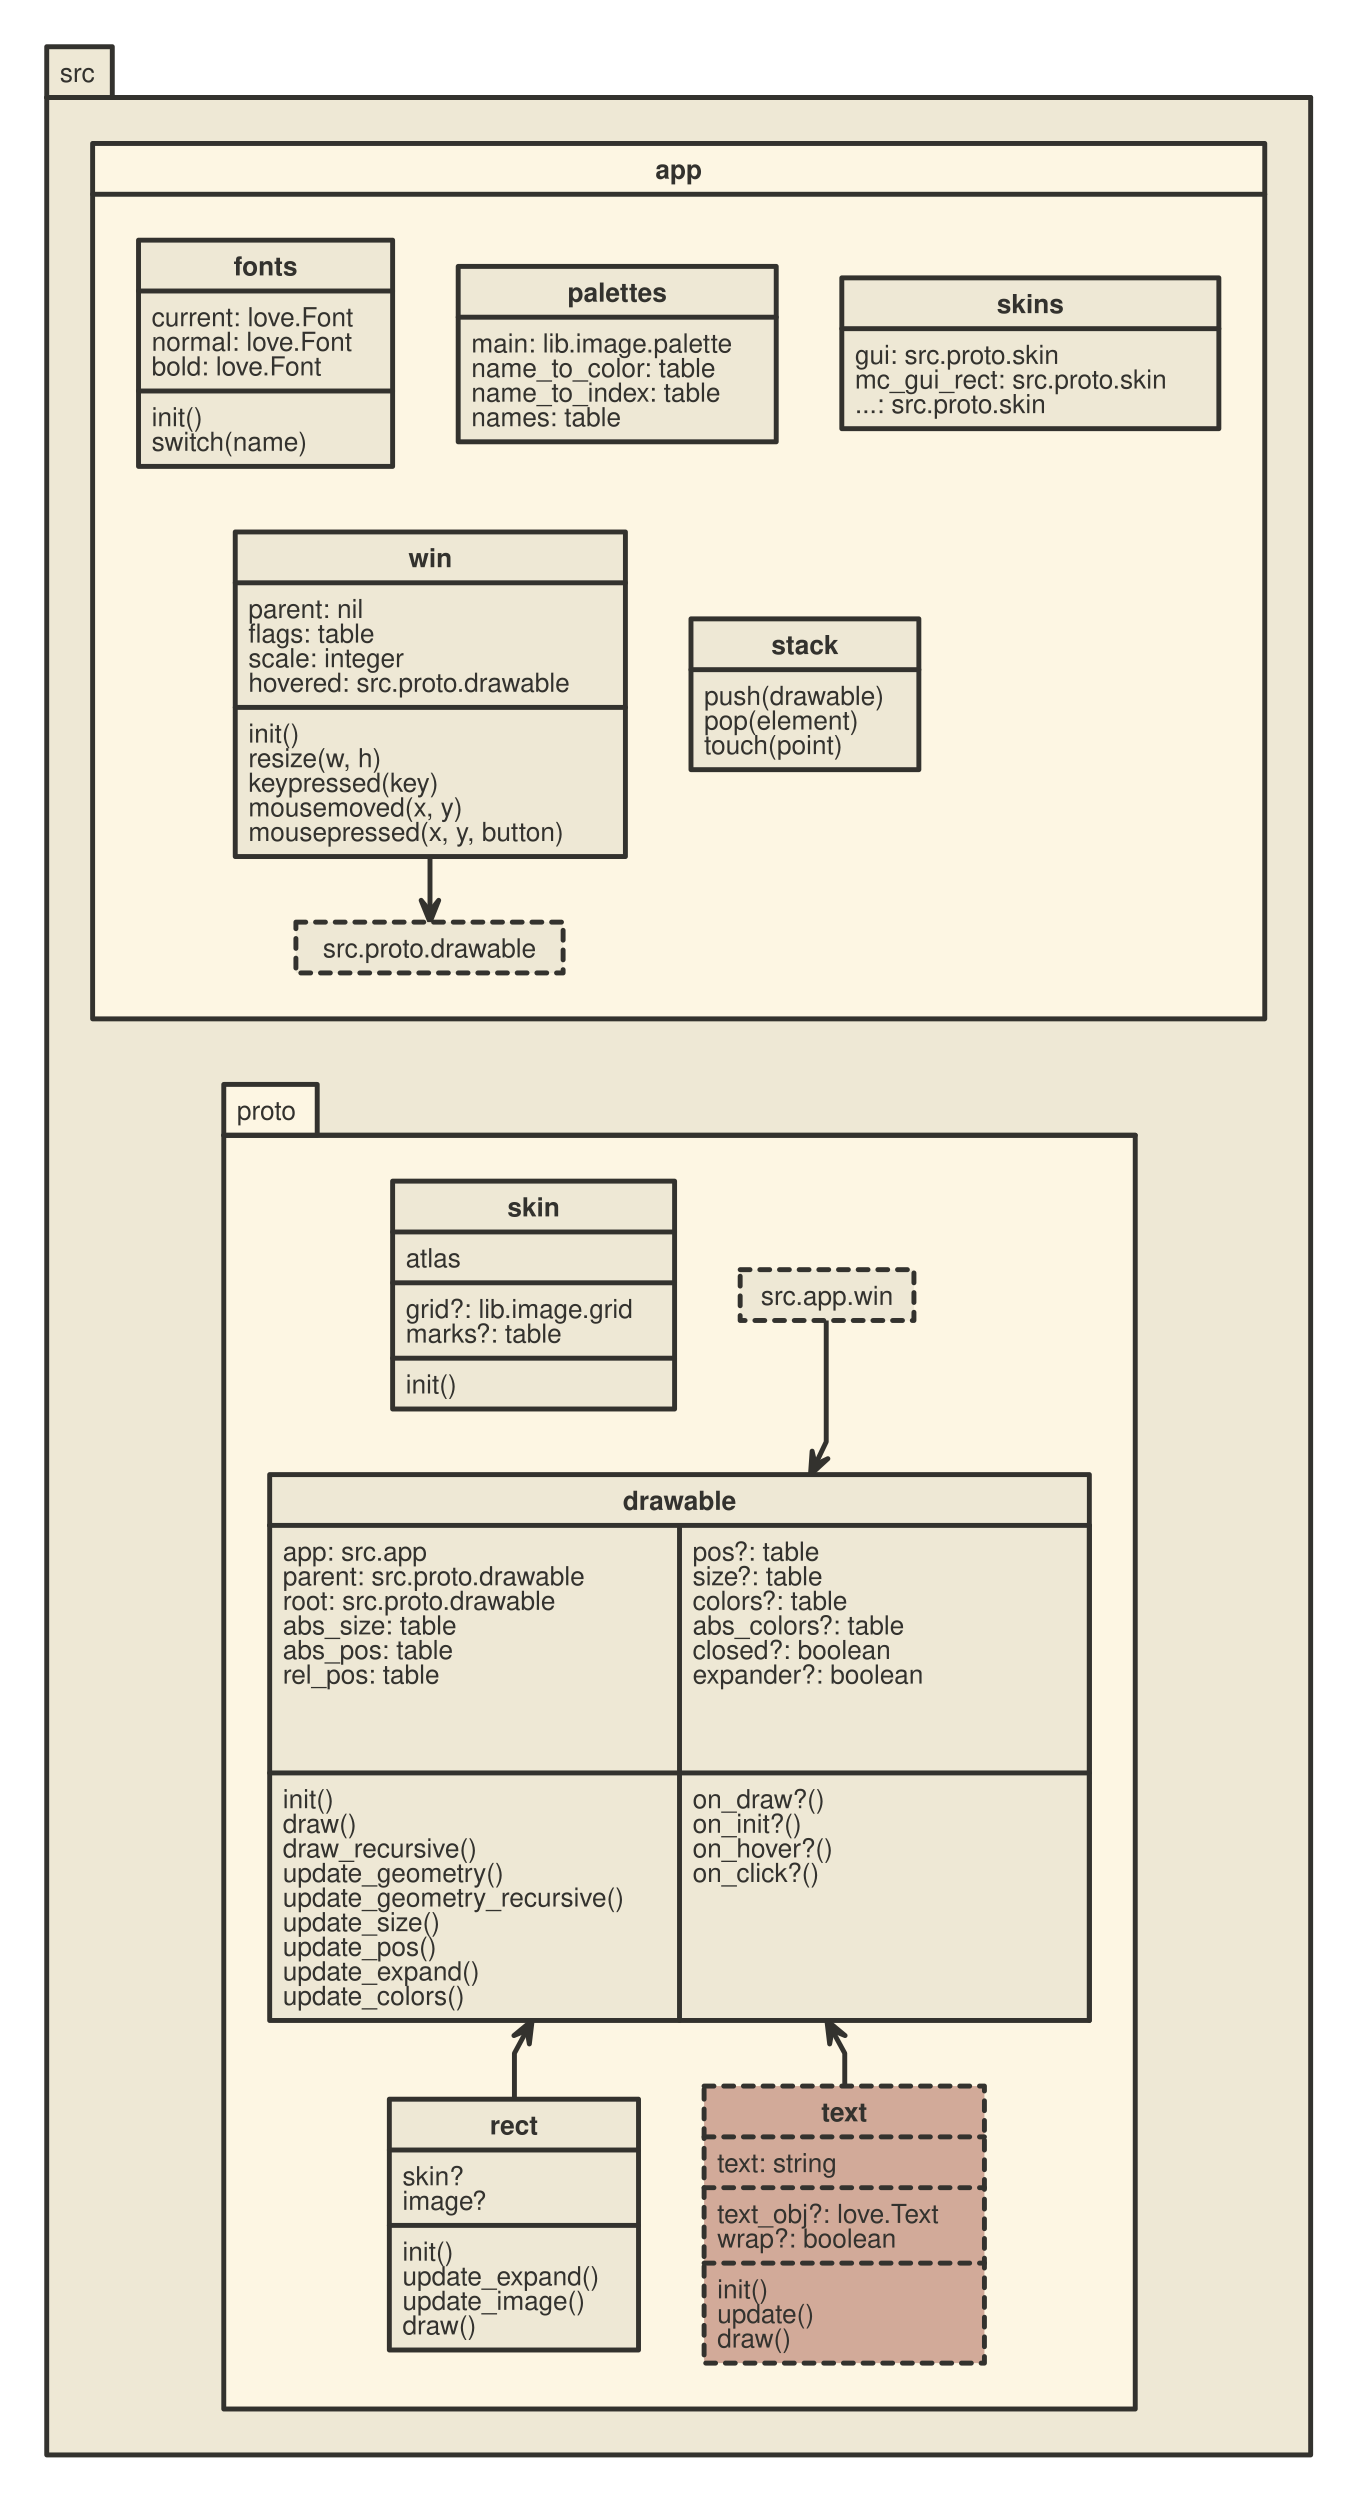
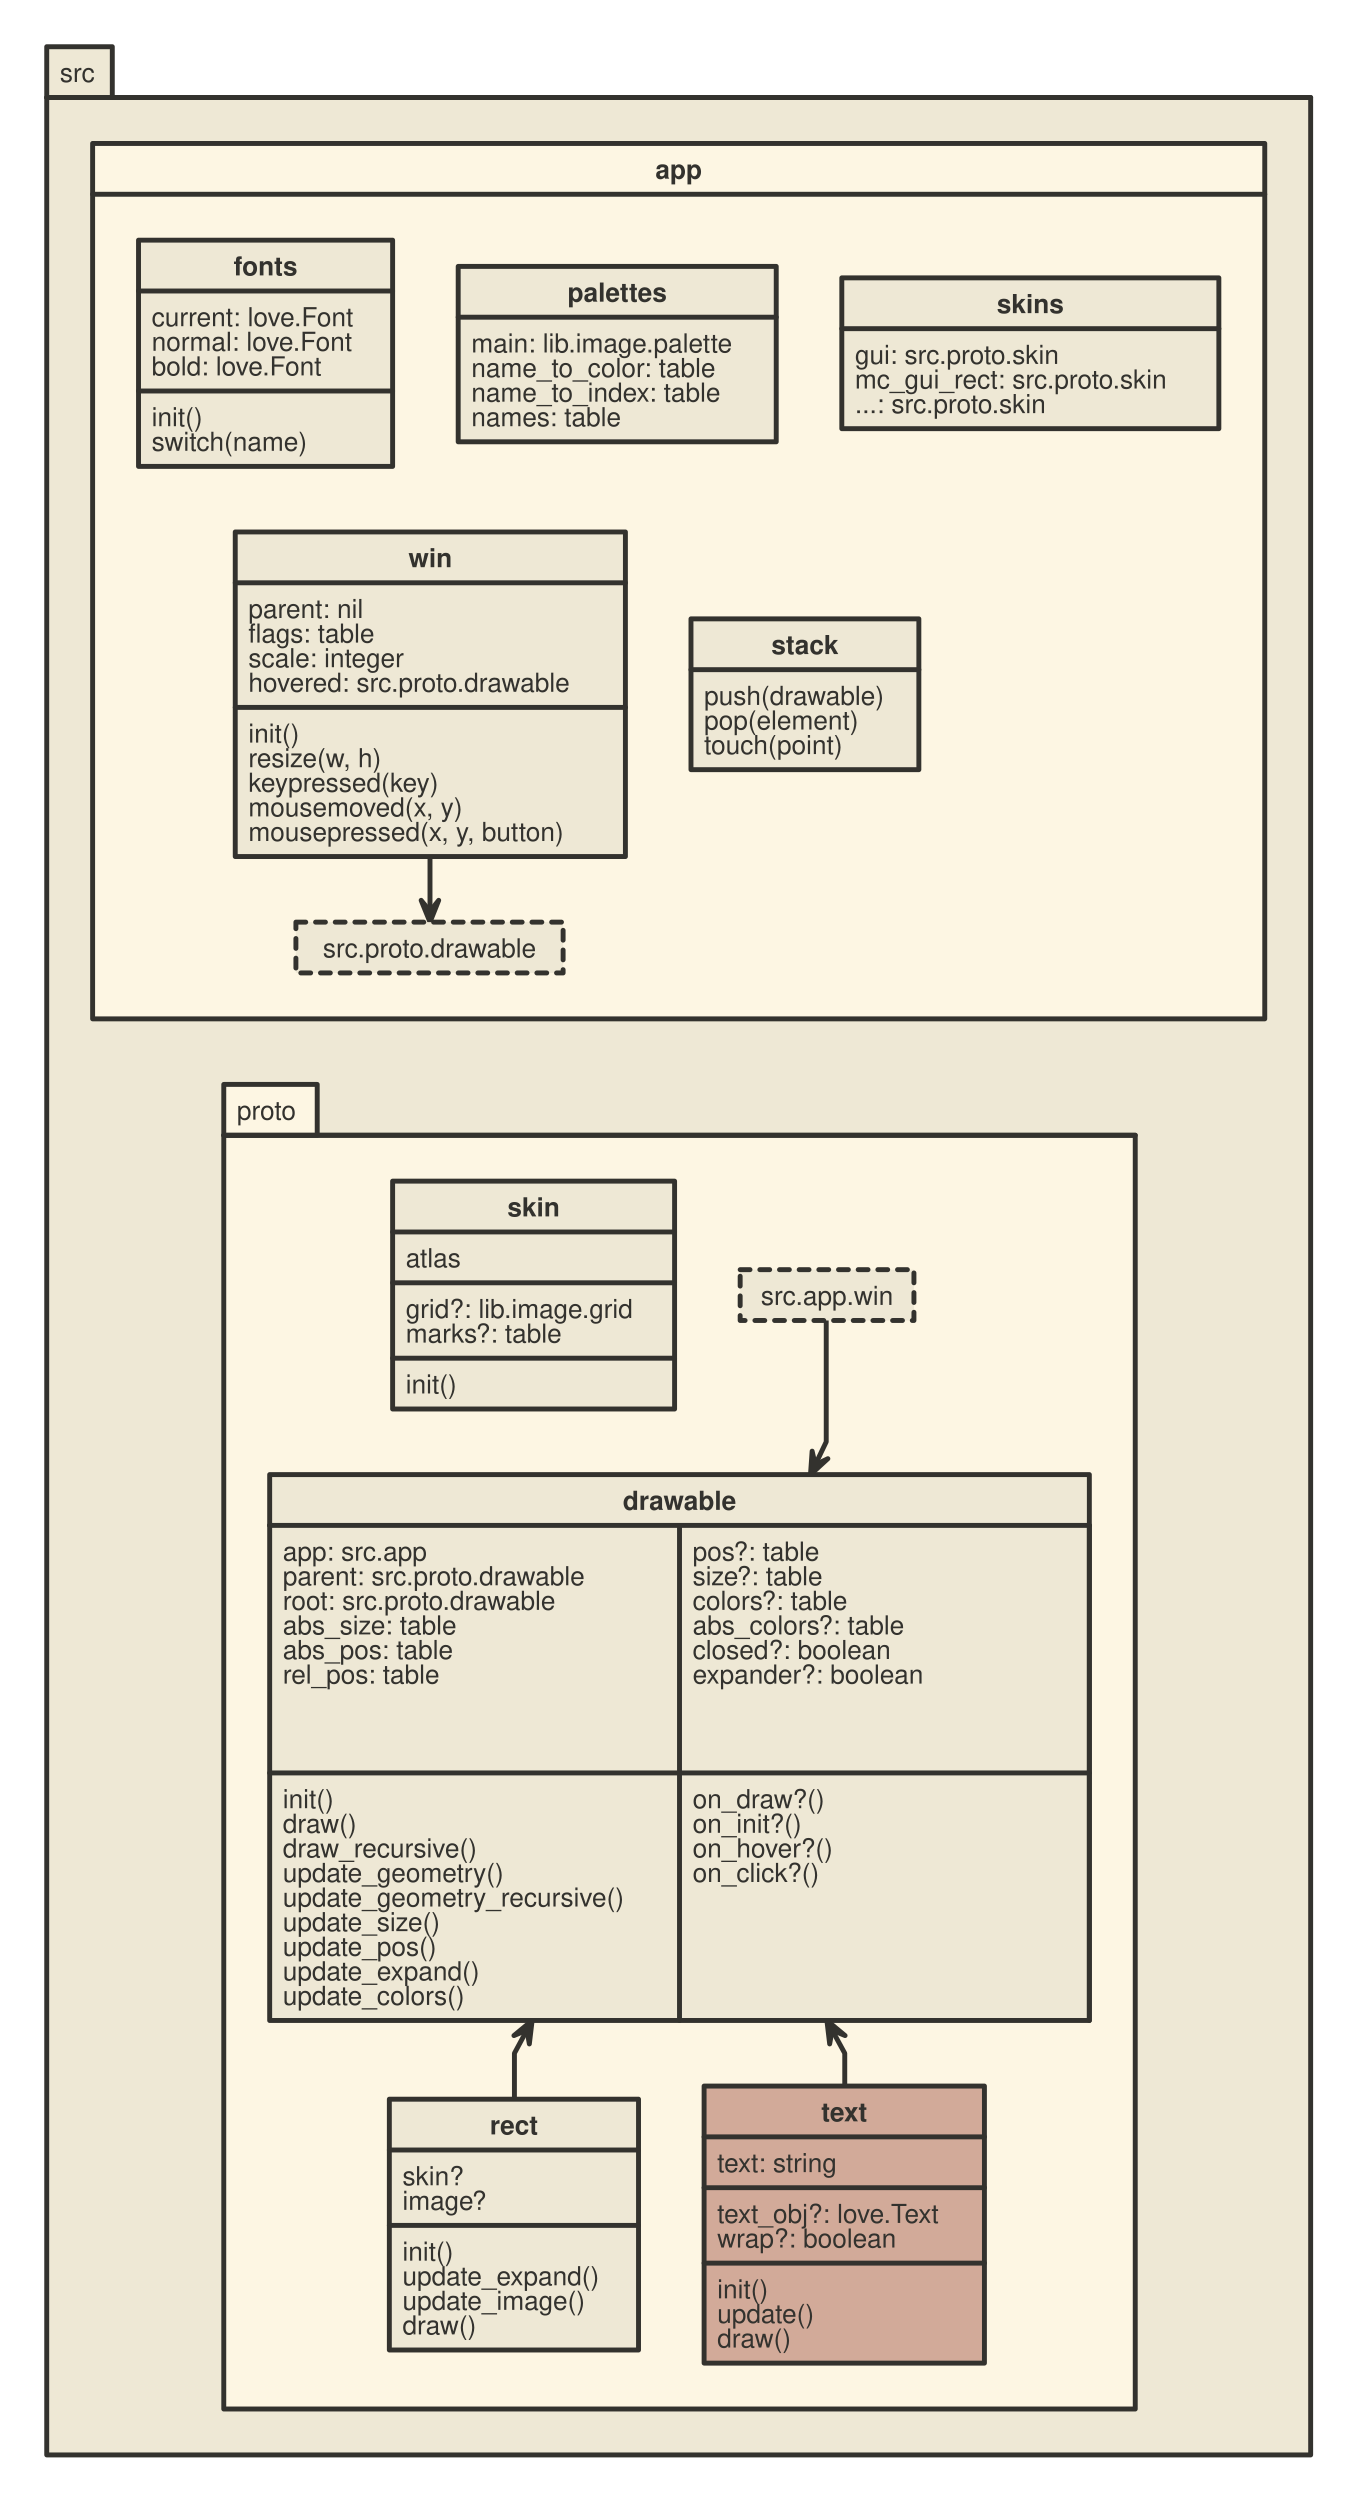
<svg xmlns="http://www.w3.org/2000/svg" version="1.1" baseProfile="full" width="827" height="1525" viewbox="0 0 827 1525" style="font:bold  12pt Helvetica, Helvetica, sans-serif;;stroke-linejoin:round;stroke-linecap:round">
  <rect x="0" y="0" height="1525" width="827" style="stroke:none; fill:transparent;" />
  <rect x="28.5" y="59.5" height="1438" width="771" data-name="src" style="stroke:#33322E;fill:#eee8d5;stroke-dasharray:none;stroke-width:3;" />
  <path d="M28.5 59.5 L28.5 28.5 L68.5 28.5 L68.5 59.5 Z" data-name="src" style="stroke:#33322E;fill:#eee8d5;stroke-dasharray:none;stroke-width:3;" />
  <path d="M28.5 59.5 L799.5 59.5" data-name="src" style="stroke:#33322E;fill:none;stroke-dasharray:none;stroke-width:3;" />
  <text x="36.5" y="50" style="fill: #33322E;font:normal  12pt Helvetica, Helvetica, sans-serif;" data-name="src">src</text>
  <rect x="56.5" y="87.5" height="534" width="715" data-name="app" style="stroke:#33322E;fill:#fdf6e3;stroke-dasharray:none;stroke-width:3;" />
  <path d="M56.5 118.5 L771.5 118.5" data-name="app" style="stroke:#33322E;fill:none;stroke-dasharray:none;stroke-width:3;" />
  <text x="414" y="109" style="fill: #33322E;font:bold  12pt Helvetica, Helvetica, sans-serif;text-anchor: middle;" data-name="app">app</text>
  <path d="M262.3 522.5 L262.3 542.5 L262.3 555.8 L262.3 555.8 " data-name="app" style="stroke:#33322E;fill:none;stroke-dasharray:none;stroke-width:3;" />
  <path d="M256.9 549.2 L262.3 555.8 L267.6 549.2 L262.3 562.5 Z" data-name="app" style="stroke:#33322E;fill:#33322E;stroke-dasharray:none;stroke-width:3;" />
  <rect x="84.5" y="146.5" height="138" width="155" data-name="fonts" style="stroke:#33322E;fill:#eee8d5;stroke-dasharray:none;stroke-width:3;" />
  <path d="M84.5 177.5 L239.5 177.5" data-name="fonts" style="stroke:#33322E;fill:none;stroke-dasharray:none;stroke-width:3;" />
  <path d="M84.5 238.5 L239.5 238.5" data-name="fonts" style="stroke:#33322E;fill:none;stroke-dasharray:none;stroke-width:3;" />
  <text x="162" y="168" style="fill: #33322E;font:bold  12pt Helvetica, Helvetica, sans-serif;text-anchor: middle;" data-name="fonts">fonts</text>
  <text x="92.5" y="199" style="fill: #33322E;font:normal  12pt Helvetica, Helvetica, sans-serif;" data-name="fonts">current: love.Font</text>
  <text x="92.5" y="214" style="fill: #33322E;font:normal  12pt Helvetica, Helvetica, sans-serif;" data-name="fonts">normal: love.Font</text>
  <text x="92.5" y="229" style="fill: #33322E;font:normal  12pt Helvetica, Helvetica, sans-serif;" data-name="fonts">bold: love.Font</text>
  <text x="92.5" y="260" style="fill: #33322E;font:normal  12pt Helvetica, Helvetica, sans-serif;" data-name="fonts">init()</text>
  <text x="92.5" y="275" style="fill: #33322E;font:normal  12pt Helvetica, Helvetica, sans-serif;" data-name="fonts">switch(name)</text>
  <rect x="143.5" y="324.5" height="198" width="238" data-name="win" style="stroke:#33322E;fill:#eee8d5;stroke-dasharray:none;stroke-width:3;" />
  <path d="M143.5 355.5 L381.5 355.5" data-name="win" style="stroke:#33322E;fill:none;stroke-dasharray:none;stroke-width:3;" />
  <path d="M143.5 431.5 L381.5 431.5" data-name="win" style="stroke:#33322E;fill:none;stroke-dasharray:none;stroke-width:3;" />
  <text x="262.5" y="346" style="fill: #33322E;font:bold  12pt Helvetica, Helvetica, sans-serif;text-anchor: middle;" data-name="win">win</text>
  <text x="151.5" y="377" style="fill: #33322E;font:normal  12pt Helvetica, Helvetica, sans-serif;" data-name="win">parent: nil</text>
  <text x="151.5" y="392" style="fill: #33322E;font:normal  12pt Helvetica, Helvetica, sans-serif;" data-name="win">flags: table</text>
  <text x="151.5" y="407" style="fill: #33322E;font:normal  12pt Helvetica, Helvetica, sans-serif;" data-name="win">scale: integer</text>
  <text x="151.5" y="422" style="fill: #33322E;font:normal  12pt Helvetica, Helvetica, sans-serif;" data-name="win">hovered: src.proto.drawable</text>
  <text x="151.5" y="453" style="fill: #33322E;font:normal  12pt Helvetica, Helvetica, sans-serif;" data-name="win">init()</text>
  <text x="151.5" y="468" style="fill: #33322E;font:normal  12pt Helvetica, Helvetica, sans-serif;" data-name="win">resize(w, h)</text>
  <text x="151.5" y="483" style="fill: #33322E;font:normal  12pt Helvetica, Helvetica, sans-serif;" data-name="win">keypressed(key)</text>
  <text x="151.5" y="498" style="fill: #33322E;font:normal  12pt Helvetica, Helvetica, sans-serif;" data-name="win">mousemoved(x, y)</text>
  <text x="151.5" y="513" style="fill: #33322E;font:normal  12pt Helvetica, Helvetica, sans-serif;" data-name="win">mousepressed(x, y, button)</text>
  <rect x="279.5" y="162.5" height="107" width="194" data-name="palettes" style="stroke:#33322E;fill:#eee8d5;stroke-dasharray:none;stroke-width:3;" />
  <path d="M279.5 193.5 L473.5 193.5" data-name="palettes" style="stroke:#33322E;fill:none;stroke-dasharray:none;stroke-width:3;" />
  <text x="376.5" y="184" style="fill: #33322E;font:bold  12pt Helvetica, Helvetica, sans-serif;text-anchor: middle;" data-name="palettes">palettes</text>
  <text x="287.5" y="215" style="fill: #33322E;font:normal  12pt Helvetica, Helvetica, sans-serif;" data-name="palettes">main: lib.image.palette</text>
  <text x="287.5" y="230" style="fill: #33322E;font:normal  12pt Helvetica, Helvetica, sans-serif;" data-name="palettes">name_to_color: table</text>
  <text x="287.5" y="245" style="fill: #33322E;font:normal  12pt Helvetica, Helvetica, sans-serif;" data-name="palettes">name_to_index: table</text>
  <text x="287.5" y="260" style="fill: #33322E;font:normal  12pt Helvetica, Helvetica, sans-serif;" data-name="palettes">names: table</text>
  <rect x="513.5" y="169.5" height="92" width="230" data-name="skins" style="stroke:#33322E;fill:#eee8d5;stroke-dasharray:none;stroke-width:3;" />
  <path d="M513.5 200.5 L743.5 200.5" data-name="skins" style="stroke:#33322E;fill:none;stroke-dasharray:none;stroke-width:3;" />
  <text x="628.5" y="191" style="fill: #33322E;font:bold  12pt Helvetica, Helvetica, sans-serif;text-anchor: middle;" data-name="skins">skins</text>
  <text x="521.5" y="222" style="fill: #33322E;font:normal  12pt Helvetica, Helvetica, sans-serif;" data-name="skins">gui: src.proto.skin</text>
  <text x="521.5" y="237" style="fill: #33322E;font:normal  12pt Helvetica, Helvetica, sans-serif;" data-name="skins">mc_gui_rect: src.proto.skin</text>
  <text x="521.5" y="252" style="fill: #33322E;font:normal  12pt Helvetica, Helvetica, sans-serif;" data-name="skins">...: src.proto.skin</text>
  <rect x="421.5" y="377.5" height="92" width="139" data-name="stack" style="stroke:#33322E;fill:#eee8d5;stroke-dasharray:none;stroke-width:3;" />
  <path d="M421.5 408.5 L560.5 408.5" data-name="stack" style="stroke:#33322E;fill:none;stroke-dasharray:none;stroke-width:3;" />
  <text x="491" y="399" style="fill: #33322E;font:bold  12pt Helvetica, Helvetica, sans-serif;text-anchor: middle;" data-name="stack">stack</text>
  <text x="429.5" y="430" style="fill: #33322E;font:normal  12pt Helvetica, Helvetica, sans-serif;" data-name="stack">push(drawable)</text>
  <text x="429.5" y="445" style="fill: #33322E;font:normal  12pt Helvetica, Helvetica, sans-serif;" data-name="stack">pop(element)</text>
  <text x="429.5" y="460" style="fill: #33322E;font:normal  12pt Helvetica, Helvetica, sans-serif;" data-name="stack">touch(point)</text>
  <rect x="180.5" y="562.5" height="31" width="163" data-name="src.proto.drawable" style="stroke:#33322E;fill:#eee8d5;stroke-dasharray:6 6;stroke-width:3;" />
  <text x="262" y="584" style="fill: #33322E;font:normal  12pt Helvetica, Helvetica, sans-serif;text-anchor: middle;" data-name="src.proto.drawable">src.proto.drawable</text>
  <rect x="136.5" y="692.5" height="777" width="556" data-name="proto" style="stroke:#33322E;fill:#fdf6e3;stroke-dasharray:none;stroke-width:3;" />
  <path d="M136.5 692.5 L136.5 661.5 L193.5 661.5 L193.5 692.5 Z" data-name="proto" style="stroke:#33322E;fill:#fdf6e3;stroke-dasharray:none;stroke-width:3;" />
  <path d="M136.5 692.5 L692.5 692.5" data-name="proto" style="stroke:#33322E;fill:none;stroke-dasharray:none;stroke-width:3;" />
  <text x="144.5" y="683" style="fill: #33322E;font:normal  12pt Helvetica, Helvetica, sans-serif;" data-name="proto">proto</text>
  <path d="M504 805.5 L504 879.5 L497.3 893.5 L497.3 893.5 " data-name="proto" style="stroke:#33322E;fill:none;stroke-dasharray:none;stroke-width:3;" />
  <path d="M495.4 885.2 L497.3 893.5 L505 889.8 L494.4 899.5 Z" data-name="proto" style="stroke:#33322E;fill:#33322E;stroke-dasharray:none;stroke-width:3;" />
  <path d="M321.4 1238.4 L313.8 1252.5 L313.8 1280.5 L313.8 1280.5 " data-name="proto" style="stroke:#33322E;fill:none;stroke-dasharray:none;stroke-width:3;" />
  <path d="M322.9 1246.8 L321.4 1238.4 L313.5 1241.7 L324.6 1232.5 Z" data-name="proto" style="stroke:#33322E;fill:#33322E;stroke-dasharray:none;stroke-width:3;" />
  <path d="M507.6 1238.4 L515.3 1252.5 L515.3 1272.5 L515.3 1272.5 " data-name="proto" style="stroke:#33322E;fill:none;stroke-dasharray:none;stroke-width:3;" />
  <path d="M515.5 1241.7 L507.6 1238.4 L506.1 1246.8 L504.4 1232.5 Z" data-name="proto" style="stroke:#33322E;fill:#33322E;stroke-dasharray:none;stroke-width:3;" />
  <rect x="164.5" y="899.5" height="333" width="500" data-name="drawable" style="stroke:#33322E;fill:#eee8d5;stroke-dasharray:none;stroke-width:3;" />
  <path d="M164.5 930.5 L164.5 930.5" data-name="drawable" style="stroke:#33322E;fill:none;stroke-dasharray:none;stroke-width:3;" />
  <path d="M164.5 930.5 L664.5 930.5" data-name="drawable" style="stroke:#33322E;fill:none;stroke-dasharray:none;stroke-width:3;" />
  <path d="M164.5 1081.5 L664.5 1081.5" data-name="drawable" style="stroke:#33322E;fill:none;stroke-dasharray:none;stroke-width:3;" />
  <path d="M414.5 930.5 L414.5 1232.5" data-name="drawable" style="stroke:#33322E;fill:none;stroke-dasharray:none;stroke-width:3;" />
  <path d="M664.5 930.5 L664.5 1232.5" data-name="drawable" style="stroke:#33322E;fill:none;stroke-dasharray:none;stroke-width:3;" />
  <text x="414.5" y="921" style="fill: #33322E;font:bold  12pt Helvetica, Helvetica, sans-serif;text-anchor: middle;" data-name="drawable">drawable</text>
  <text x="172.5" y="952" style="fill: #33322E;font:normal  12pt Helvetica, Helvetica, sans-serif;" data-name="drawable">app: src.app</text>
  <text x="172.5" y="967" style="fill: #33322E;font:normal  12pt Helvetica, Helvetica, sans-serif;" data-name="drawable">parent: src.proto.drawable</text>
  <text x="172.5" y="982" style="fill: #33322E;font:normal  12pt Helvetica, Helvetica, sans-serif;" data-name="drawable">root: src.proto.drawable</text>
  <text x="172.5" y="997" style="fill: #33322E;font:normal  12pt Helvetica, Helvetica, sans-serif;" data-name="drawable">abs_size: table</text>
  <text x="172.5" y="1012" style="fill: #33322E;font:normal  12pt Helvetica, Helvetica, sans-serif;" data-name="drawable">abs_pos: table</text>
  <text x="172.5" y="1027" style="fill: #33322E;font:normal  12pt Helvetica, Helvetica, sans-serif;" data-name="drawable">rel_pos: table</text>
  <text x="422.5" y="952" style="fill: #33322E;font:normal  12pt Helvetica, Helvetica, sans-serif;" data-name="drawable">pos?: table</text>
  <text x="422.5" y="967" style="fill: #33322E;font:normal  12pt Helvetica, Helvetica, sans-serif;" data-name="drawable">size?: table</text>
  <text x="422.5" y="982" style="fill: #33322E;font:normal  12pt Helvetica, Helvetica, sans-serif;" data-name="drawable">colors?: table</text>
  <text x="422.5" y="997" style="fill: #33322E;font:normal  12pt Helvetica, Helvetica, sans-serif;" data-name="drawable">abs_colors?: table</text>
  <text x="422.5" y="1012" style="fill: #33322E;font:normal  12pt Helvetica, Helvetica, sans-serif;" data-name="drawable">closed?: boolean</text>
  <text x="422.5" y="1027" style="fill: #33322E;font:normal  12pt Helvetica, Helvetica, sans-serif;" data-name="drawable">expander?: boolean</text>
  <text x="172.5" y="1103" style="fill: #33322E;font:normal  12pt Helvetica, Helvetica, sans-serif;" data-name="drawable">init()</text>
  <text x="172.5" y="1118" style="fill: #33322E;font:normal  12pt Helvetica, Helvetica, sans-serif;" data-name="drawable">draw()</text>
  <text x="172.5" y="1133" style="fill: #33322E;font:normal  12pt Helvetica, Helvetica, sans-serif;" data-name="drawable">draw_recursive()</text>
  <text x="172.5" y="1148" style="fill: #33322E;font:normal  12pt Helvetica, Helvetica, sans-serif;" data-name="drawable">update_geometry()</text>
  <text x="172.5" y="1163" style="fill: #33322E;font:normal  12pt Helvetica, Helvetica, sans-serif;" data-name="drawable">update_geometry_recursive()</text>
  <text x="172.5" y="1178" style="fill: #33322E;font:normal  12pt Helvetica, Helvetica, sans-serif;" data-name="drawable">update_size()</text>
  <text x="172.5" y="1193" style="fill: #33322E;font:normal  12pt Helvetica, Helvetica, sans-serif;" data-name="drawable">update_pos()</text>
  <text x="172.5" y="1208" style="fill: #33322E;font:normal  12pt Helvetica, Helvetica, sans-serif;" data-name="drawable">update_expand()</text>
  <text x="172.5" y="1223" style="fill: #33322E;font:normal  12pt Helvetica, Helvetica, sans-serif;" data-name="drawable">update_colors()</text>
  <text x="422.5" y="1103" style="fill: #33322E;font:normal  12pt Helvetica, Helvetica, sans-serif;" data-name="drawable">on_draw?()</text>
  <text x="422.5" y="1118" style="fill: #33322E;font:normal  12pt Helvetica, Helvetica, sans-serif;" data-name="drawable">on_init?()</text>
  <text x="422.5" y="1133" style="fill: #33322E;font:normal  12pt Helvetica, Helvetica, sans-serif;" data-name="drawable">on_hover?()</text>
  <text x="422.5" y="1148" style="fill: #33322E;font:normal  12pt Helvetica, Helvetica, sans-serif;" data-name="drawable">on_click?()</text>
  <rect x="239.5" y="720.5" height="139" width="172" data-name="skin" style="stroke:#33322E;fill:#eee8d5;stroke-dasharray:none;stroke-width:3;" />
  <path d="M239.5 751.5 L411.5 751.5" data-name="skin" style="stroke:#33322E;fill:none;stroke-dasharray:none;stroke-width:3;" />
  <path d="M239.5 782.5 L411.5 782.5" data-name="skin" style="stroke:#33322E;fill:none;stroke-dasharray:none;stroke-width:3;" />
  <path d="M239.5 828.5 L411.5 828.5" data-name="skin" style="stroke:#33322E;fill:none;stroke-dasharray:none;stroke-width:3;" />
  <text x="325.5" y="742" style="fill: #33322E;font:bold  12pt Helvetica, Helvetica, sans-serif;text-anchor: middle;" data-name="skin">skin</text>
  <text x="247.5" y="773" style="fill: #33322E;font:normal  12pt Helvetica, Helvetica, sans-serif;" data-name="skin">atlas</text>
  <text x="247.5" y="804" style="fill: #33322E;font:normal  12pt Helvetica, Helvetica, sans-serif;" data-name="skin">grid?: lib.image.grid</text>
  <text x="247.5" y="819" style="fill: #33322E;font:normal  12pt Helvetica, Helvetica, sans-serif;" data-name="skin">marks?: table</text>
  <text x="247.5" y="850" style="fill: #33322E;font:normal  12pt Helvetica, Helvetica, sans-serif;" data-name="skin">init()</text>
-   <rect x="429.5" y="1272.5" height="169" width="171" data-name="text" style="stroke:#33322E;fill:#D2AA99;stroke-dasharray:6 6;stroke-width:3;" />
-   <path d="M429.5 1303.5 L600.5 1303.5" data-name="text" style="stroke:#33322E;fill:none;stroke-dasharray:6 6;stroke-width:3;" />
-   <path d="M429.5 1334.5 L600.5 1334.5" data-name="text" style="stroke:#33322E;fill:none;stroke-dasharray:6 6;stroke-width:3;" />
-   <path d="M429.5 1380.5 L600.5 1380.5" data-name="text" style="stroke:#33322E;fill:none;stroke-dasharray:6 6;stroke-width:3;" />
+   <rect x="429.5" y="1272.5" height="169" width="171" data-name="text" style="stroke:#33322E;fill:#D2AA99;stroke-dasharray:none;stroke-width:3;" />
+   <path d="M429.5 1303.5 L600.5 1303.5" data-name="text" style="stroke:#33322E;fill:none;stroke-dasharray:none;stroke-width:3;" />
+   <path d="M429.5 1334.5 L600.5 1334.5" data-name="text" style="stroke:#33322E;fill:none;stroke-dasharray:none;stroke-width:3;" />
+   <path d="M429.5 1380.5 L600.5 1380.5" data-name="text" style="stroke:#33322E;fill:none;stroke-dasharray:none;stroke-width:3;" />
  <text x="515" y="1294" style="fill: #33322E;font:bold  12pt Helvetica, Helvetica, sans-serif;text-anchor: middle;" data-name="text">text</text>
  <text x="437.5" y="1325" style="fill: #33322E;font:normal  12pt Helvetica, Helvetica, sans-serif;" data-name="text">text: string</text>
  <text x="437.5" y="1356" style="fill: #33322E;font:normal  12pt Helvetica, Helvetica, sans-serif;" data-name="text">text_obj?: love.Text</text>
  <text x="437.5" y="1371" style="fill: #33322E;font:normal  12pt Helvetica, Helvetica, sans-serif;" data-name="text">wrap?: boolean</text>
  <text x="437.5" y="1402" style="fill: #33322E;font:normal  12pt Helvetica, Helvetica, sans-serif;" data-name="text">init()</text>
  <text x="437.5" y="1417" style="fill: #33322E;font:normal  12pt Helvetica, Helvetica, sans-serif;" data-name="text">update()</text>
  <text x="437.5" y="1432" style="fill: #33322E;font:normal  12pt Helvetica, Helvetica, sans-serif;" data-name="text">draw()</text>
  <rect x="237.5" y="1280.5" height="153" width="152" data-name="rect" style="stroke:#33322E;fill:#eee8d5;stroke-dasharray:none;stroke-width:3;" />
  <path d="M237.5 1311.5 L389.5 1311.5" data-name="rect" style="stroke:#33322E;fill:none;stroke-dasharray:none;stroke-width:3;" />
  <path d="M237.5 1357.5 L389.5 1357.5" data-name="rect" style="stroke:#33322E;fill:none;stroke-dasharray:none;stroke-width:3;" />
  <text x="313.5" y="1302" style="fill: #33322E;font:bold  12pt Helvetica, Helvetica, sans-serif;text-anchor: middle;" data-name="rect">rect</text>
  <text x="245.5" y="1333" style="fill: #33322E;font:normal  12pt Helvetica, Helvetica, sans-serif;" data-name="rect">skin?</text>
  <text x="245.5" y="1348" style="fill: #33322E;font:normal  12pt Helvetica, Helvetica, sans-serif;" data-name="rect">image?</text>
  <text x="245.5" y="1379" style="fill: #33322E;font:normal  12pt Helvetica, Helvetica, sans-serif;" data-name="rect">init()</text>
  <text x="245.5" y="1394" style="fill: #33322E;font:normal  12pt Helvetica, Helvetica, sans-serif;" data-name="rect">update_expand()</text>
  <text x="245.5" y="1409" style="fill: #33322E;font:normal  12pt Helvetica, Helvetica, sans-serif;" data-name="rect">update_image()</text>
  <text x="245.5" y="1424" style="fill: #33322E;font:normal  12pt Helvetica, Helvetica, sans-serif;" data-name="rect">draw()</text>
  <rect x="451.5" y="774.5" height="31" width="106" data-name="src.app.win" style="stroke:#33322E;fill:#eee8d5;stroke-dasharray:6 6;stroke-width:3;" />
  <text x="504.5" y="796" style="fill: #33322E;font:normal  12pt Helvetica, Helvetica, sans-serif;text-anchor: middle;" data-name="src.app.win">src.app.win</text>
</svg>
